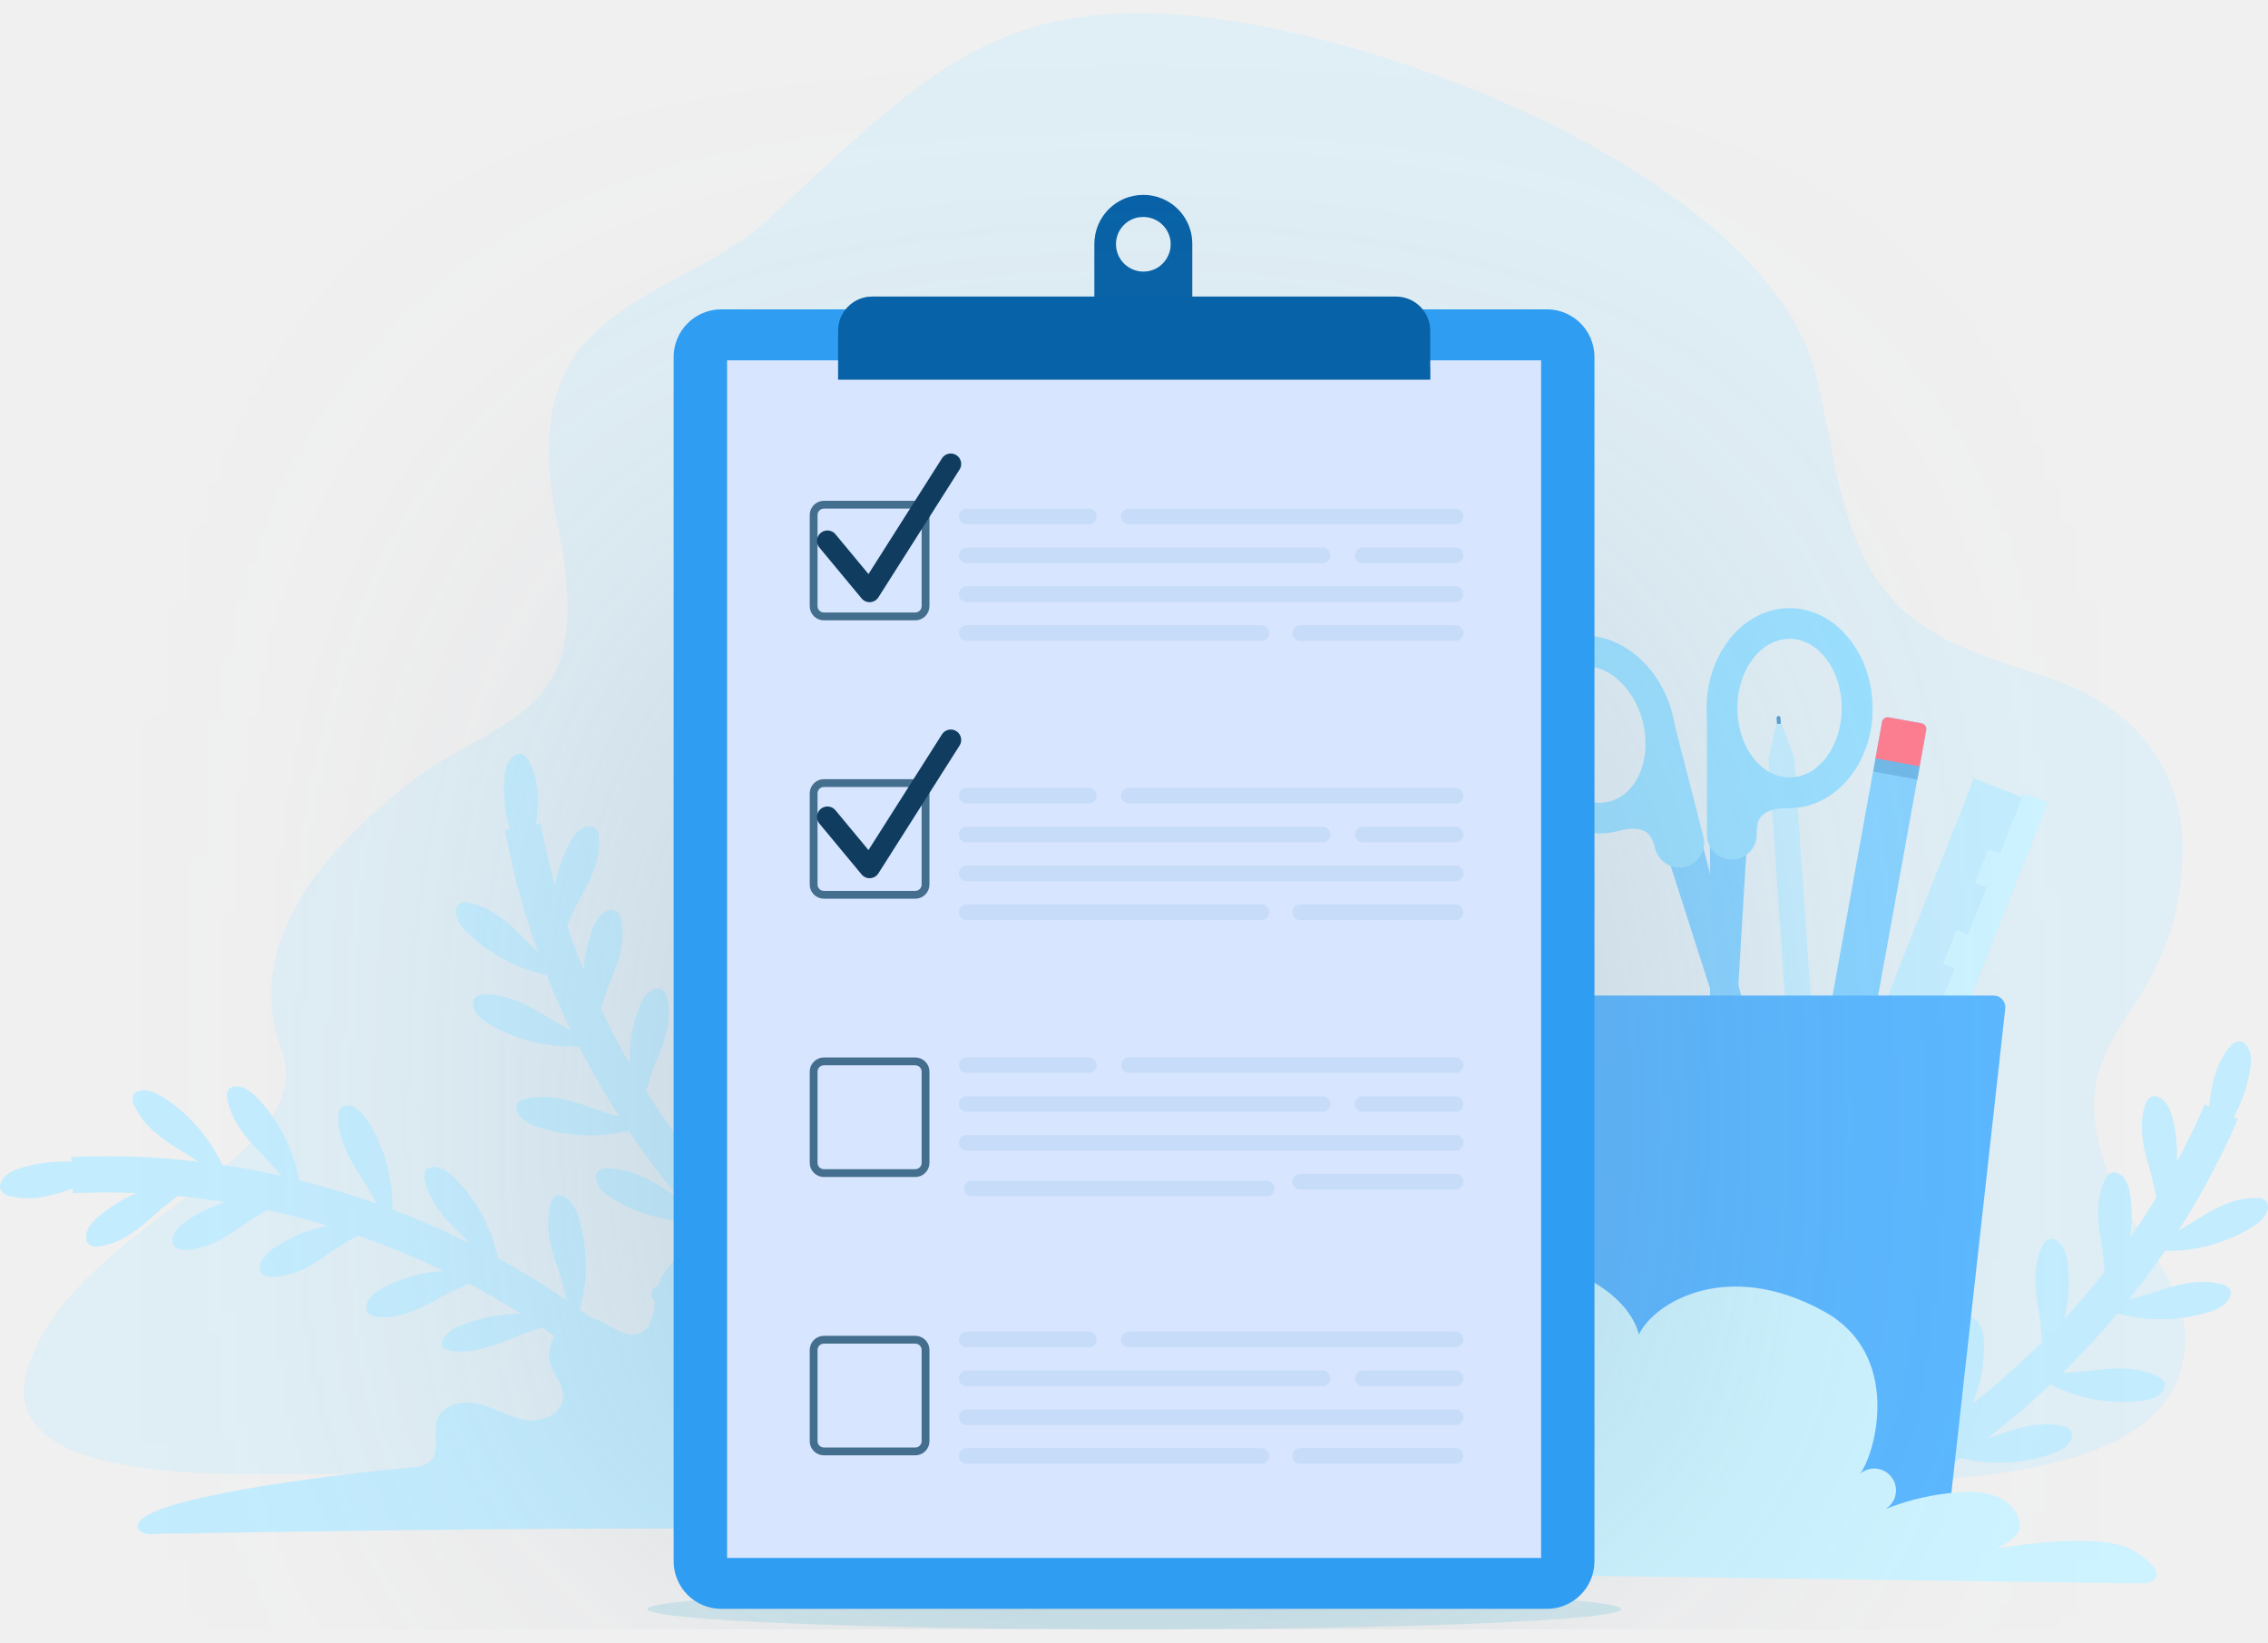
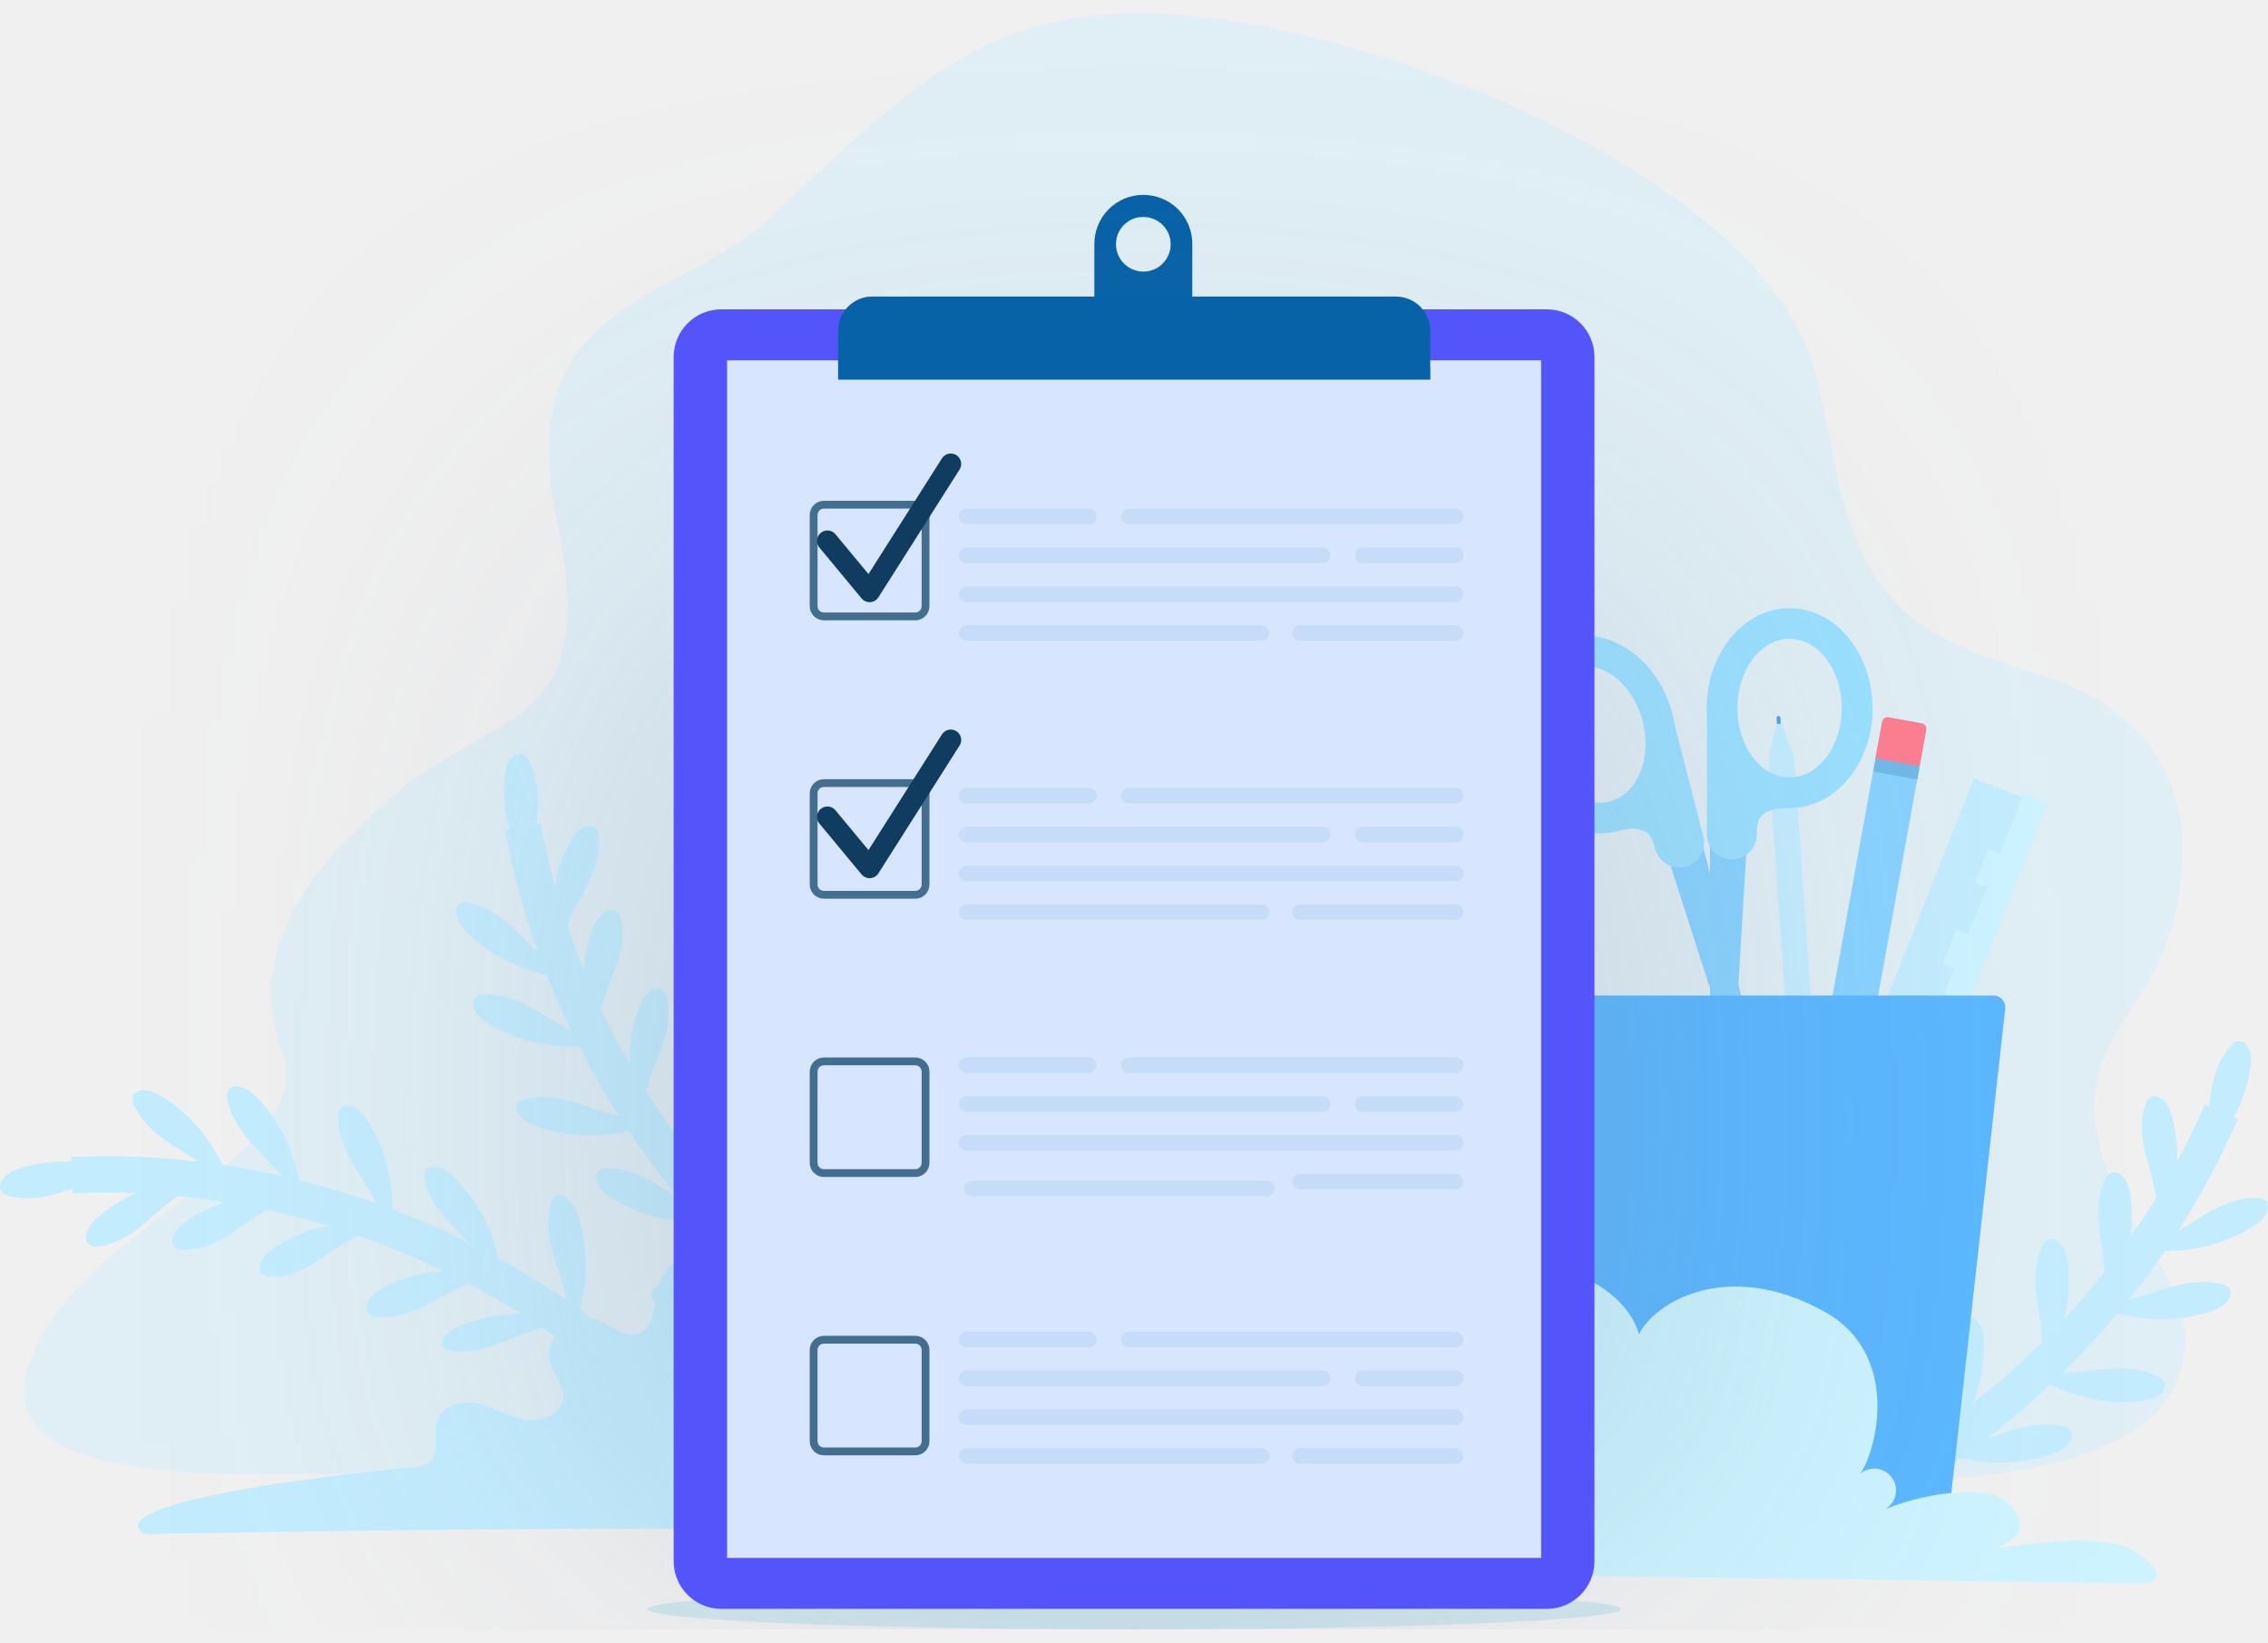
<svg xmlns="http://www.w3.org/2000/svg" width="87" height="63" viewBox="0 0 87 63" fill="none">
  <g clip-path="url(#clip0_510_13643)">
    <path d="M80.599 44.194c-1.39-4.976 3.028-5.167 3.125-11.578.04-2.623-1.398-5.293-4.862-6.518-1.702-.602-3.399-1.016-4.912-1.973-3.452-2.18-3.388-6.332-4.33-9.87C67.555 6.482 51.357.305 43.303.505c-5.806.145-8.485 2.938-13.778 7.856-3.621 3.373-10.003 3.062-8.143 11.757 1.655 7.745-2.253 7.17-5.82 10.029-3.566 2.858-6.184 6.257-4.763 10.116 1.567 4.259-8.025 6.704-9.737 12.227-1.16 3.747 4.935 4.062 9.084 4.062 4.148 0 39.636-.319 54.646.123 4.041.12 16.931 1.218 18.754-3.808 1.231-3.418-1.977-5.198-2.947-8.673z" fill="#C3ECFE" opacity=".35" />
    <path d="M85.208 42.645C82.204 49.611 76.428 55.3 69.5 58.382" stroke="#C3ECFE" stroke-width="1.39" stroke-miterlimit="10" />
    <path d="M84.335 44.498a5.727 5.727 0 001.978-3.47c.053-.33.064-.704-.157-.954a.376.376 0 00-.233-.134.48.48 0 00-.375.202c-.522.584-.703 1.394-.793 2.171-.09.778-.259 1.347-.42 2.185zm-1.432 2.374a5.733 5.733 0 00.437-3.97c-.083-.323-.222-.671-.524-.812a.376.376 0 00-.268-.032.481.481 0 00-.263.336c-.246.75-.09 1.557.135 2.304.225.748.297 1.342.483 2.174zm-2.097 2.92a5.73 5.73 0 00.922-3.887c-.043-.33-.14-.694-.423-.87a.376.376 0 00-.26-.063c-.145.026-.239.166-.303.3-.336.708-.281 1.534-.148 2.304.133.77.131 1.366.212 2.216zm-2.409 2.558a5.73 5.73 0 00.92-3.887c-.042-.33-.137-.693-.42-.87a.375.375 0 00-.262-.065.478.478 0 00-.302.302c-.336.706-.282 1.532-.148 2.304.133.772.131 1.366.212 2.217zm-3.607 2.954a5.733 5.733 0 001.313-3.771c0-.334-.063-.705-.328-.909a.376.376 0 00-.254-.09.474.474 0 00-.33.266c-.407.67-.44 1.5-.386 2.279.052.779-.012 1.37-.02 2.225m-2.822 1.886a6.12 6.12 0 001.53-3.582c.028-.331.018-.706-.188-.936a.304.304 0 00-.209-.12c-.125 0-.232.108-.311.225-.42.612-.535 1.43-.573 2.212-.037.781-.157 1.36-.253 2.207M82.19 47.91a6.237 6.237 0 004.116-.787c.304-.188.62-.422.685-.75a.374.374 0 00-.037-.27.48.48 0 00-.406-.153c-.813-.011-1.594.388-2.29.837-.696.45-1.276.7-2.065 1.124m-1.699 2.216a6.258 6.258 0 004.188.217c.338-.1.702-.262.846-.573a.374.374 0 00.029-.27.48.48 0 00-.359-.247c-.786-.204-1.639 0-2.423.268-.785.268-1.406.375-2.28.607m-2.529 2.574a6.23 6.23 0 004.058 1.047c.35-.032.741-.116.938-.393a.374.374 0 00.081-.259c-.02-.146-.163-.243-.3-.31-.728-.36-1.607-.332-2.43-.224-.821.109-1.45.087-2.353.139m-3.535 2.975a6.24 6.24 0 004.19.124c.336-.108.698-.277.833-.592a.374.374 0 00.023-.272.474.474 0 00-.363-.236c-.79-.187-1.64.032-2.418.32-.777.29-1.396.406-2.265.657zm-2.855 1.708a6.24 6.24 0 003.687 1.991c.35.055.75.066 1.012-.153a.375.375 0 00.14-.233.47.47 0 00-.215-.374c-.622-.523-1.48-.709-2.304-.8-.824-.092-1.43-.266-2.32-.431z" fill="#C3ECFE" />
    <path d="M68.246 27.986a.077.077 0 01-.071-.07l-.026-.374a.076.076 0 01.098-.075.074.074 0 01.05.065l.026.375a.073.073 0 01-.07.079h-.007z" fill="#599FD2" />
    <path d="M69.922 44.92l-.985.07-1.098-15.88.492-.033.493-.036 1.099 15.88z" fill="#C3ECFE" />
    <path d="M68.338 27.758l-.199.013-.3 1.34.985-.07-.486-1.283z" fill="#C3ECFE" />
    <path d="M20.057 31.709c1.753 9.572 8.447 18.106 17.322 22.107" stroke="#C3ECFE" stroke-width="1.39" stroke-miterlimit="10" />
    <path d="M20.5 33.714a5.733 5.733 0 01-1.152-3.826c.02-.331.095-.7.366-.893a.376.376 0 01.257-.08.474.474 0 01.32.282c.376.686.376 1.514.288 2.291-.088.778-.049 1.372-.079 2.226zm.86 2.629a5.722 5.722 0 01.467-3.968c.152-.296.366-.605.693-.674a.362.362 0 01.266.028.477.477 0 01.188.386c.075.78-.26 1.536-.648 2.216-.388.68-.587 1.24-.953 2.012m1.377 3.322a5.725 5.725 0 01-.03-3.994c.115-.313.29-.645.605-.75a.376.376 0 01.27 0 .484.484 0 01.228.362c.169.765-.07 1.557-.376 2.278-.306.722-.431 1.312-.7 2.114m1.779 3.012a5.724 5.724 0 01-.028-3.994c.115-.313.29-.646.604-.75a.376.376 0 01.269 0 .477.477 0 01.227.36c.169.765-.067 1.56-.375 2.28-.308.722-.434 1.303-.702 2.114m2.864 3.673a5.736 5.736 0 01-.445-3.97c.083-.325.222-.673.524-.814a.377.377 0 01.267-.032.479.479 0 01.264.336c.248.75.094 1.555-.133 2.304-.227.75-.294 1.341-.477 2.175zm2.326 2.476a6.118 6.118 0 01-.693-3.831c.047-.33.141-.694.39-.88a.316.316 0 01.23-.07c.125.022.204.159.255.288.272.693.2 1.516.064 2.286-.137.77-.152 1.36-.246 2.207zm-7.884-11.324a6.23 6.23 0 01-3.837-1.686c-.257-.242-.51-.547-.5-.89a.364.364 0 01.098-.255.475.475 0 01.43-.06c.794.17 1.466.733 2.044 1.327.578.593 1.087.963 1.765 1.564zm1.151 2.53a6.228 6.228 0 01-4.13-.721c-.307-.174-.627-.41-.698-.75a.374.374 0 01.034-.27.476.476 0 01.403-.16c.811-.025 1.6.361 2.304.8.704.438 1.285.676 2.085 1.097m1.894 3.08a6.246 6.246 0 01-4.192.116c-.336-.108-.696-.277-.831-.592a.374.374 0 01-.023-.271.48.48 0 01.364-.236c.79-.188 1.64.033 2.416.322.777.288 1.397.408 2.266.661zm2.785 3.687a6.236 6.236 0 01-4.113-.813c-.304-.188-.617-.424-.68-.76a.36.36 0 01.038-.27.478.478 0 01.408-.153c.812 0 1.591.398 2.284.851.693.453 1.27.706 2.065 1.145m2.407 2.3a6.237 6.237 0 01-4.04 1.124c-.35-.024-.75-.1-.95-.374a.36.36 0 01-.086-.257c.017-.148.158-.247.295-.319.722-.374 1.599-.36 2.423-.267.824.091 1.453.06 2.358.097" fill="#C3ECFE" />
    <path d="M2.765 45.075c9.738-.445 19.57 4.14 25.478 11.88" stroke="#C3ECFE" stroke-width="1.39" stroke-miterlimit="10" />
    <path d="M4.82 45.056a5.767 5.767 0 00-3.994-.262c-.319.095-.66.249-.79.562a.374.374 0 00-.019.268.477.477 0 00.348.247c.75.213 1.561.022 2.301-.236.74-.259 1.329-.349 2.155-.58zm2.762.244a5.77 5.77 0 00-3.775 1.339c-.255.215-.509.493-.503.826a.374.374 0 00.088.253.481.481 0 00.417.09c.777-.103 1.443-.598 2.02-1.124.576-.527 1.077-.85 1.75-1.38m3.549.604a5.759 5.759 0 00-3.905.877c-.28.187-.563.425-.602.75a.374.374 0 00.056.263.481.481 0 00.404.139c.784 0 1.502-.416 2.142-.871.64-.455 1.175-.714 1.905-1.158zm3.357 1.047a5.764 5.764 0 00-3.906.87c-.28.187-.563.425-.6.749a.374.374 0 00.056.264.482.482 0 00.403.139c.783 0 1.502-.416 2.142-.871.64-.456 1.175-.714 1.905-1.158m4.237 1.959a5.763 5.763 0 00-3.976.461c-.296.152-.606.365-.676.691a.374.374 0 00.029.268.479.479 0 00.386.188c.781.075 1.541-.259 2.221-.647.68-.387 1.243-.588 2.016-.953m2.935 1.709a6.148 6.148 0 00-3.897.188c-.312.12-.646.292-.77.577a.316.316 0 00-.019.24c.051.116.201.16.34.187.738.108 1.524-.144 2.253-.45.728-.305 1.295-.453 2.1-.736M8.836 45.485a6.216 6.216 0 00-2.508-3.354c-.295-.187-.65-.374-.982-.285a.376.376 0 00-.227.152.475.475 0 00.04.431c.343.734 1.043 1.263 1.753 1.686.71.424 1.186.841 1.924 1.364m2.729.556a6.22 6.22 0 00-1.631-3.853c-.239-.259-.543-.518-.886-.51a.365.365 0 00-.255.094.47.47 0 00-.066.427c.158.796.711 1.474 1.297 2.06.586.587.952 1.1 1.541 1.782zm3.428 1.155a6.212 6.212 0 00-.826-4.102c-.188-.303-.428-.616-.766-.676a.376.376 0 00-.27.04.482.482 0 00-.15.406c0 .811.403 1.587.86 2.278.456.691.709 1.267 1.152 2.06m4.227 1.874a6.209 6.209 0 00-1.71-3.816c-.247-.255-.555-.506-.898-.49a.36.36 0 00-.253.099.474.474 0 00-.057.429c.175.79.751 1.457 1.344 2.03.593.574.974 1.078 1.58 1.748m2.788 1.837c.544-1.33.61-2.807.188-4.18-.103-.337-.267-.7-.58-.841a.36.36 0 00-.27-.026.476.476 0 00-.244.358c-.201.786 0 1.637.283 2.418.284.781.376 1.39.623 2.27z" fill="#C3ECFE" />
    <path d="M33.54 49.187a6.895 6.895 0 00-5.331-1.794c-1.303.13-2.722.826-3.003 2.098-.137.607-.089 1.412-.665 1.65-.576.238-1.108-.344-1.69-.54-.96-.322-2.064.776-1.734 1.738.147.436.518.816.486 1.275-.04.626-.816.952-1.438.855-.62-.098-1.169-.46-1.777-.613-.608-.154-1.399 0-1.613.59-.187.529.14 1.239-.275 1.617a1.128 1.128 0 01-.678.22c-5.273.5-11.075 1.444-10.491 2.379.161.254.574.174.876.168 11.225-.174 21.422-.34 32.641 0" fill="#C3ECFE" />
    <path d="M65.103 31.589l3.327 13.023-.633.16-4.116-12.821" fill="#88D2FF" />
    <path d="M62.023 31.887c-1.699.431-3.508-.884-4.032-2.932s.434-4.07 2.132-4.496c1.7-.428 3.509.884 4.032 2.932.524 2.047-.433 4.063-2.132 4.496zm-1.609-6.293c-1.068.272-1.644 1.649-1.28 3.07.364 1.423 1.528 2.356 2.598 2.082 1.07-.273 1.644-1.649 1.282-3.07-.362-1.423-1.53-2.356-2.6-2.082z" fill="#9BDFFF" />
    <path d="M63.773 28.267l1.011 3.959a.374.374 0 01-.722.185l-.115-.448s-.53-1.124-1.999-.665c0 0 1.752-.219 1.812-.213.06.005-.042-3.035.013-2.818z" fill="#C0EDFF" />
    <path d="M64.66 33.249a.965.965 0 01-1.169-.694 1.53 1.53 0 00-.188-.483c-.187-.27-.578-.375-1.287-.187l-.188-1c.375-.12.642-.299.939-.278l.405-.049c0-.307 0-.712-.011-1.02-.011-.31.422-.702.422-.938 0-.425-.437-.852.09-.923l.518-.07 1.147 4.478a.96.96 0 01-.677 1.164z" fill="#9BDFFF" />
    <path d="M65.594 31.47l.01 13.44h.652l.806-13.441" fill="#88D2FF" />
    <path d="M65.466 27.164c0-2.113 1.425-3.835 3.178-3.837 1.753-.002 3.181 1.718 3.19 3.833.01 2.116-1.424 3.835-3.177 3.837-1.753.002-3.19-1.718-3.191-3.833zm1.179 0c0 1.465.899 2.659 2.004 2.657 1.106-.002 2.001-1.194 2-2.66-.002-1.468-.901-2.66-2.005-2.657-1.104.002-2.001 1.193-2 2.66z" fill="#9BDFFF" />
    <path d="M66.056 27.924v4.086a.374.374 0 00.375.375.376.376 0 00.376-.375v-.463s.234-1.227 1.772-1.139c0 0-1.752.223-1.808.242-.056.019-.715-2.949-.715-2.726z" fill="#C0EDFF" />
    <path d="M66.432 32.97a.963.963 0 00.961-.961c-.01-.173.009-.347.056-.514.117-.307.468-.502 1.202-.502l-.075-1.015c-.39-.023-.697-.131-.982-.036l-.405.053c-.075-.296-.17-.69-.243-.991-.073-.302-.583-.58-.632-.804-.103-.41.212-.937-.315-.871l-.52.062v4.62a.96.96 0 00.953.959z" fill="#9BDFFF" />
    <path d="M72.45 27.518l1.262.228a.22.22 0 01.177.255l-2.631 14.537-1.694-.305 2.631-14.538a.22.22 0 01.256-.177z" fill="#88D2FF" />
    <path d="M72.45 27.517l1.262.228a.22.22 0 01.177.255l-.253 1.397-1.694-.305.253-1.398a.22.22 0 01.256-.177z" fill="#FE7D90" />
    <path d="M71.95 29.09l-.092.507 1.694.305.092-.507-1.694-.305z" fill="#599FD2" opacity=".5" />
    <path d="M78.483 30.942l-2.764-1.087-5.893 14.923 2.764 1.088 5.893-14.924z" fill="#C3ECFE" />
    <path d="M77.38 31.07l.91.358m-1.218.418l.912.357m-1.218.417l.912.359m-1.662.24l1.357.534m-1.219.417l.91.359m-1.216.417l.91.358m-1.216.416l.91.36m-1.661.241l1.355.532m-1.216.419l.911.357m-1.217.418l.91.358m-1.216.415l.91.36m-1.663.242l1.358.532m-1.217.418l.91.358m-1.218.418l.913.357m-1.218.417l.912.36m-1.663.241l1.357.531m-1.219.419l.91.358m-1.215.417l.91.358m-1.215.417l.91.36" stroke="#CCF3FF" stroke-width="1.39" stroke-miterlimit="10" />
    <path d="M74.608 59.491H60.826L58.51 38.684a.447.447 0 01.445-.496h17.521a.45.45 0 01.445.496l-2.314 20.807z" fill="#5BB7FF" />
    <path d="M57.326 60.398l24.902.339c.28 0 1.156-.268-.356-1.242-1.28-.825-5.332-.083-5.332-.083s.939-.374.939-.863c0-.49-.375-.915-.818-1.124a3.033 3.033 0 00-1.436-.188 9.158 9.158 0 00-2.895.647.838.838 0 10-.972-1.36c.621-.842 1.584-4.568-1.372-6.21-3.706-2.06-6.52-.365-7.12.874-.304-1.216-1.703-2.136-2.628-2.365-2.1-.52-3.47-.374-5.429.547-.694.325-1.622 1.428-2.083 2.039-.723.955-.836 2.225-.875 3.42-.03.898-.034 1.796-.011 2.695" fill="#CCF3FF" />
    <path opacity=".4" d="M62.184 61.723c0 .429-8.36.777-18.673.777-10.313 0-18.68-.352-18.68-.777 0-.425 8.36-.778 18.673-.778 10.312 0 18.68.349 18.68.778z" fill="#A1D7E5" />
    <path d="M43.858 7.475a1.88 1.88 0 00-1.877 1.873v2.402h3.755V9.354a1.871 1.871 0 00-1.158-1.736 1.88 1.88 0 00-.72-.143zm0 2.943a1.053 1.053 0 01-1.03-1.254 1.048 1.048 0 01.825-.824 1.053 1.053 0 011.257 1.029 1.048 1.048 0 01-1.051 1.049z" fill="#0862A7" />
    <path d="M44.916 9.369a1.048 1.048 0 00-1.21-1.034.776.776 0 01.427-.102 1.05 1.05 0 011.051 1.05.851.851 0 01-.674.914 1.15 1.15 0 00.406-.828zm-2.352 2.134V9.105a1.824 1.824 0 01.786-1.56 1.877 1.877 0 00-1.359 1.8v2.405h3.754v-.238l-3.181-.01z" fill="#0862A7" opacity=".45" />
    <g filter="url(#filter0_d_510_13643)">
-       <path d="M59.335 11.866H27.67c-1.01 0-1.828.817-1.828 1.825v46.197c0 1.008.818 1.825 1.828 1.825h31.665c1.01 0 1.828-.817 1.828-1.825V13.691a1.827 1.827 0 00-1.828-1.825z" fill="#2F9DF2" />
+       <path d="M59.335 11.866H27.67c-1.01 0-1.828.817-1.828 1.825v46.197c0 1.008.818 1.825 1.828 1.825h31.665c1.01 0 1.828-.817 1.828-1.825V13.691a1.827 1.827 0 00-1.828-1.825z" fill="rgb(84, 84, 251)" />
    </g>
    <path d="M59.117 13.822H27.89V59.76h31.227V13.822z" fill="#D8E5FE" />
    <path d="M57.919 15.226H29.091v43.13h28.827v-43.13z" fill="#D8E5FE" />
    <path d="M54.864 12.687v1.874H32.151v-1.874a1.312 1.312 0 011.314-1.311H53.55a1.315 1.315 0 011.314 1.311z" fill="#0862A7" />
    <path opacity=".45" d="M54.864 14.098v.463H32.15v-1.357a5.827 5.827 0 01.06-.908 1.312 1.312 0 011.254-.92h.161a1.956 1.956 0 00-.6 1.364v1.356l21.838.002z" fill="#0862A7" />
    <path d="M37.084 19.81h4.683m10.508 1.492h3.56m-18.751 0h13.648m-13.648 1.489h18.75m-5.959 1.489h5.96m-18.751 0h11.308m-5.089-4.47h12.531m-18.75 10.711h4.683m10.508 1.492h3.56m-18.751 0h13.648m-13.648 1.489h18.75m-5.959 1.489h5.96m-18.751 0h11.308m-5.089-4.47h12.531m-18.75 10.336h4.683m10.508 1.492h3.56m-18.751 0h13.648m-13.648 1.489h18.75m-5.959 1.489h5.96m-18.549.263h11.308m-5.291-4.733h12.531M37.084 51.38h4.683m10.508 1.49h3.56m-18.751 0h13.648m-13.648 1.491h18.75m-5.959 1.489h5.96m-18.751 0h11.308m-5.089-4.47h12.531" opacity=".15" stroke="#61A8DF" stroke-width=".6" stroke-linecap="round" stroke-linejoin="round" />
    <path d="M35.11 19.36h-3.505a.394.394 0 00-.394.394v3.498c0 .217.176.393.394.393h3.505a.394.394 0 00.394-.393v-3.498a.394.394 0 00-.394-.394zm0 10.678h-3.505a.394.394 0 00-.394.393v3.498c0 .218.176.394.394.394h3.505a.394.394 0 00.394-.394v-3.498a.394.394 0 00-.394-.393zm0 10.675h-3.505a.394.394 0 00-.394.393v3.498c0 .218.176.394.394.394h3.505a.394.394 0 00.394-.394v-3.498a.394.394 0 00-.394-.393zm0 10.677h-3.505a.394.394 0 00-.394.393v3.498c0 .217.176.393.394.393h3.505a.394.394 0 00.394-.393v-3.498a.394.394 0 00-.394-.393z" stroke="#446E8D" stroke-width=".3" stroke-miterlimit="10" />
    <path d="M31.74 20.748l1.618 1.95 3.113-4.902m-4.731 13.54l1.618 1.95 3.113-4.902" stroke="#0F3C5F" stroke-width=".8" stroke-linecap="round" stroke-linejoin="round" />
  </g>
  <defs>
    <clipPath id="clip0_510_13643">
      <path fill="#fff" transform="translate(0 .5)" d="M0 0h87v62H0z" />
    </clipPath>
    <filter id="filter0_d_510_13643" x="3.842" y=".866" width="79.321" height="93.847" filterUnits="userSpaceOnUse" color-interpolation-filters="sRGB">
      <feFlood flood-opacity="0" result="BackgroundImageFix" />
      <feColorMatrix in="SourceAlpha" values="0 0 0 0 0 0 0 0 0 0 0 0 0 0 0 0 0 0 127 0" result="hardAlpha" />
      <feOffset dy="11" />
      <feGaussianBlur stdDeviation="11" />
      <feColorMatrix values="0 0 0 0 0.398 0 0 0 0 0.477 0 0 0 0 0.575 0 0 0 0.27 0" />
      <feBlend in2="BackgroundImageFix" result="effect1_dropShadow_510_13643" />
      <feBlend in="SourceGraphic" in2="effect1_dropShadow_510_13643" result="shape" />
    </filter>
  </defs>
</svg>
